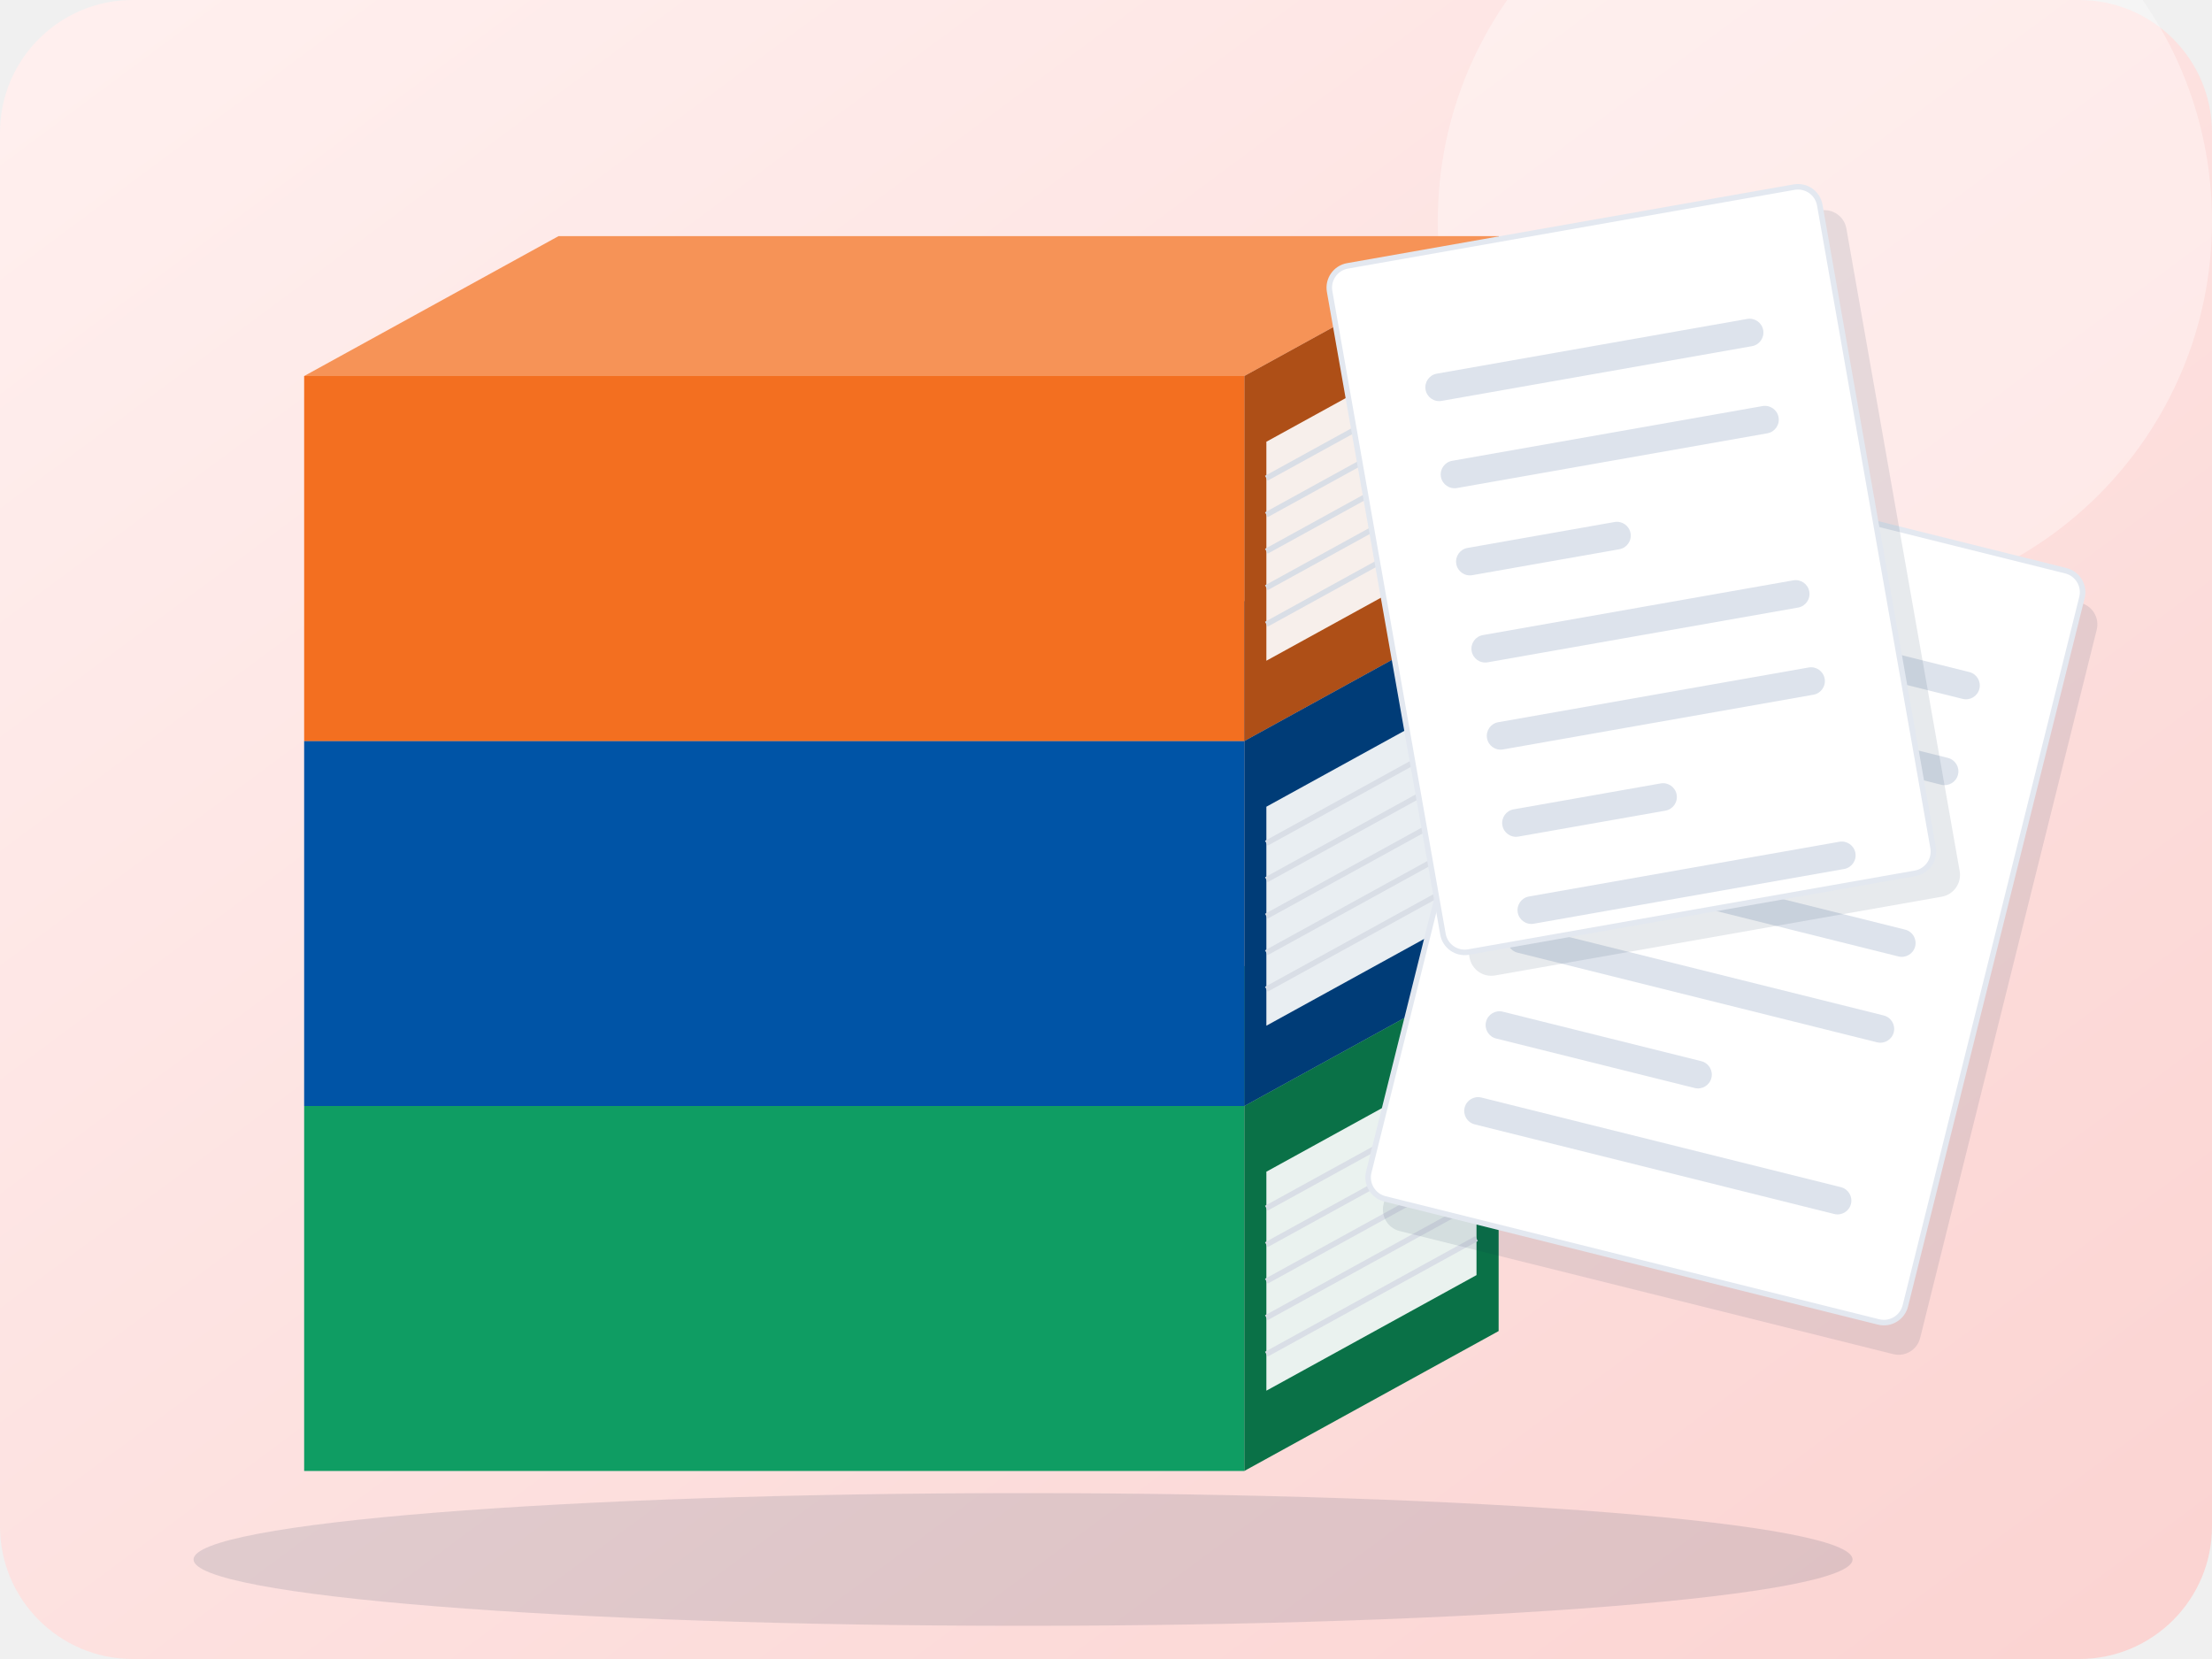
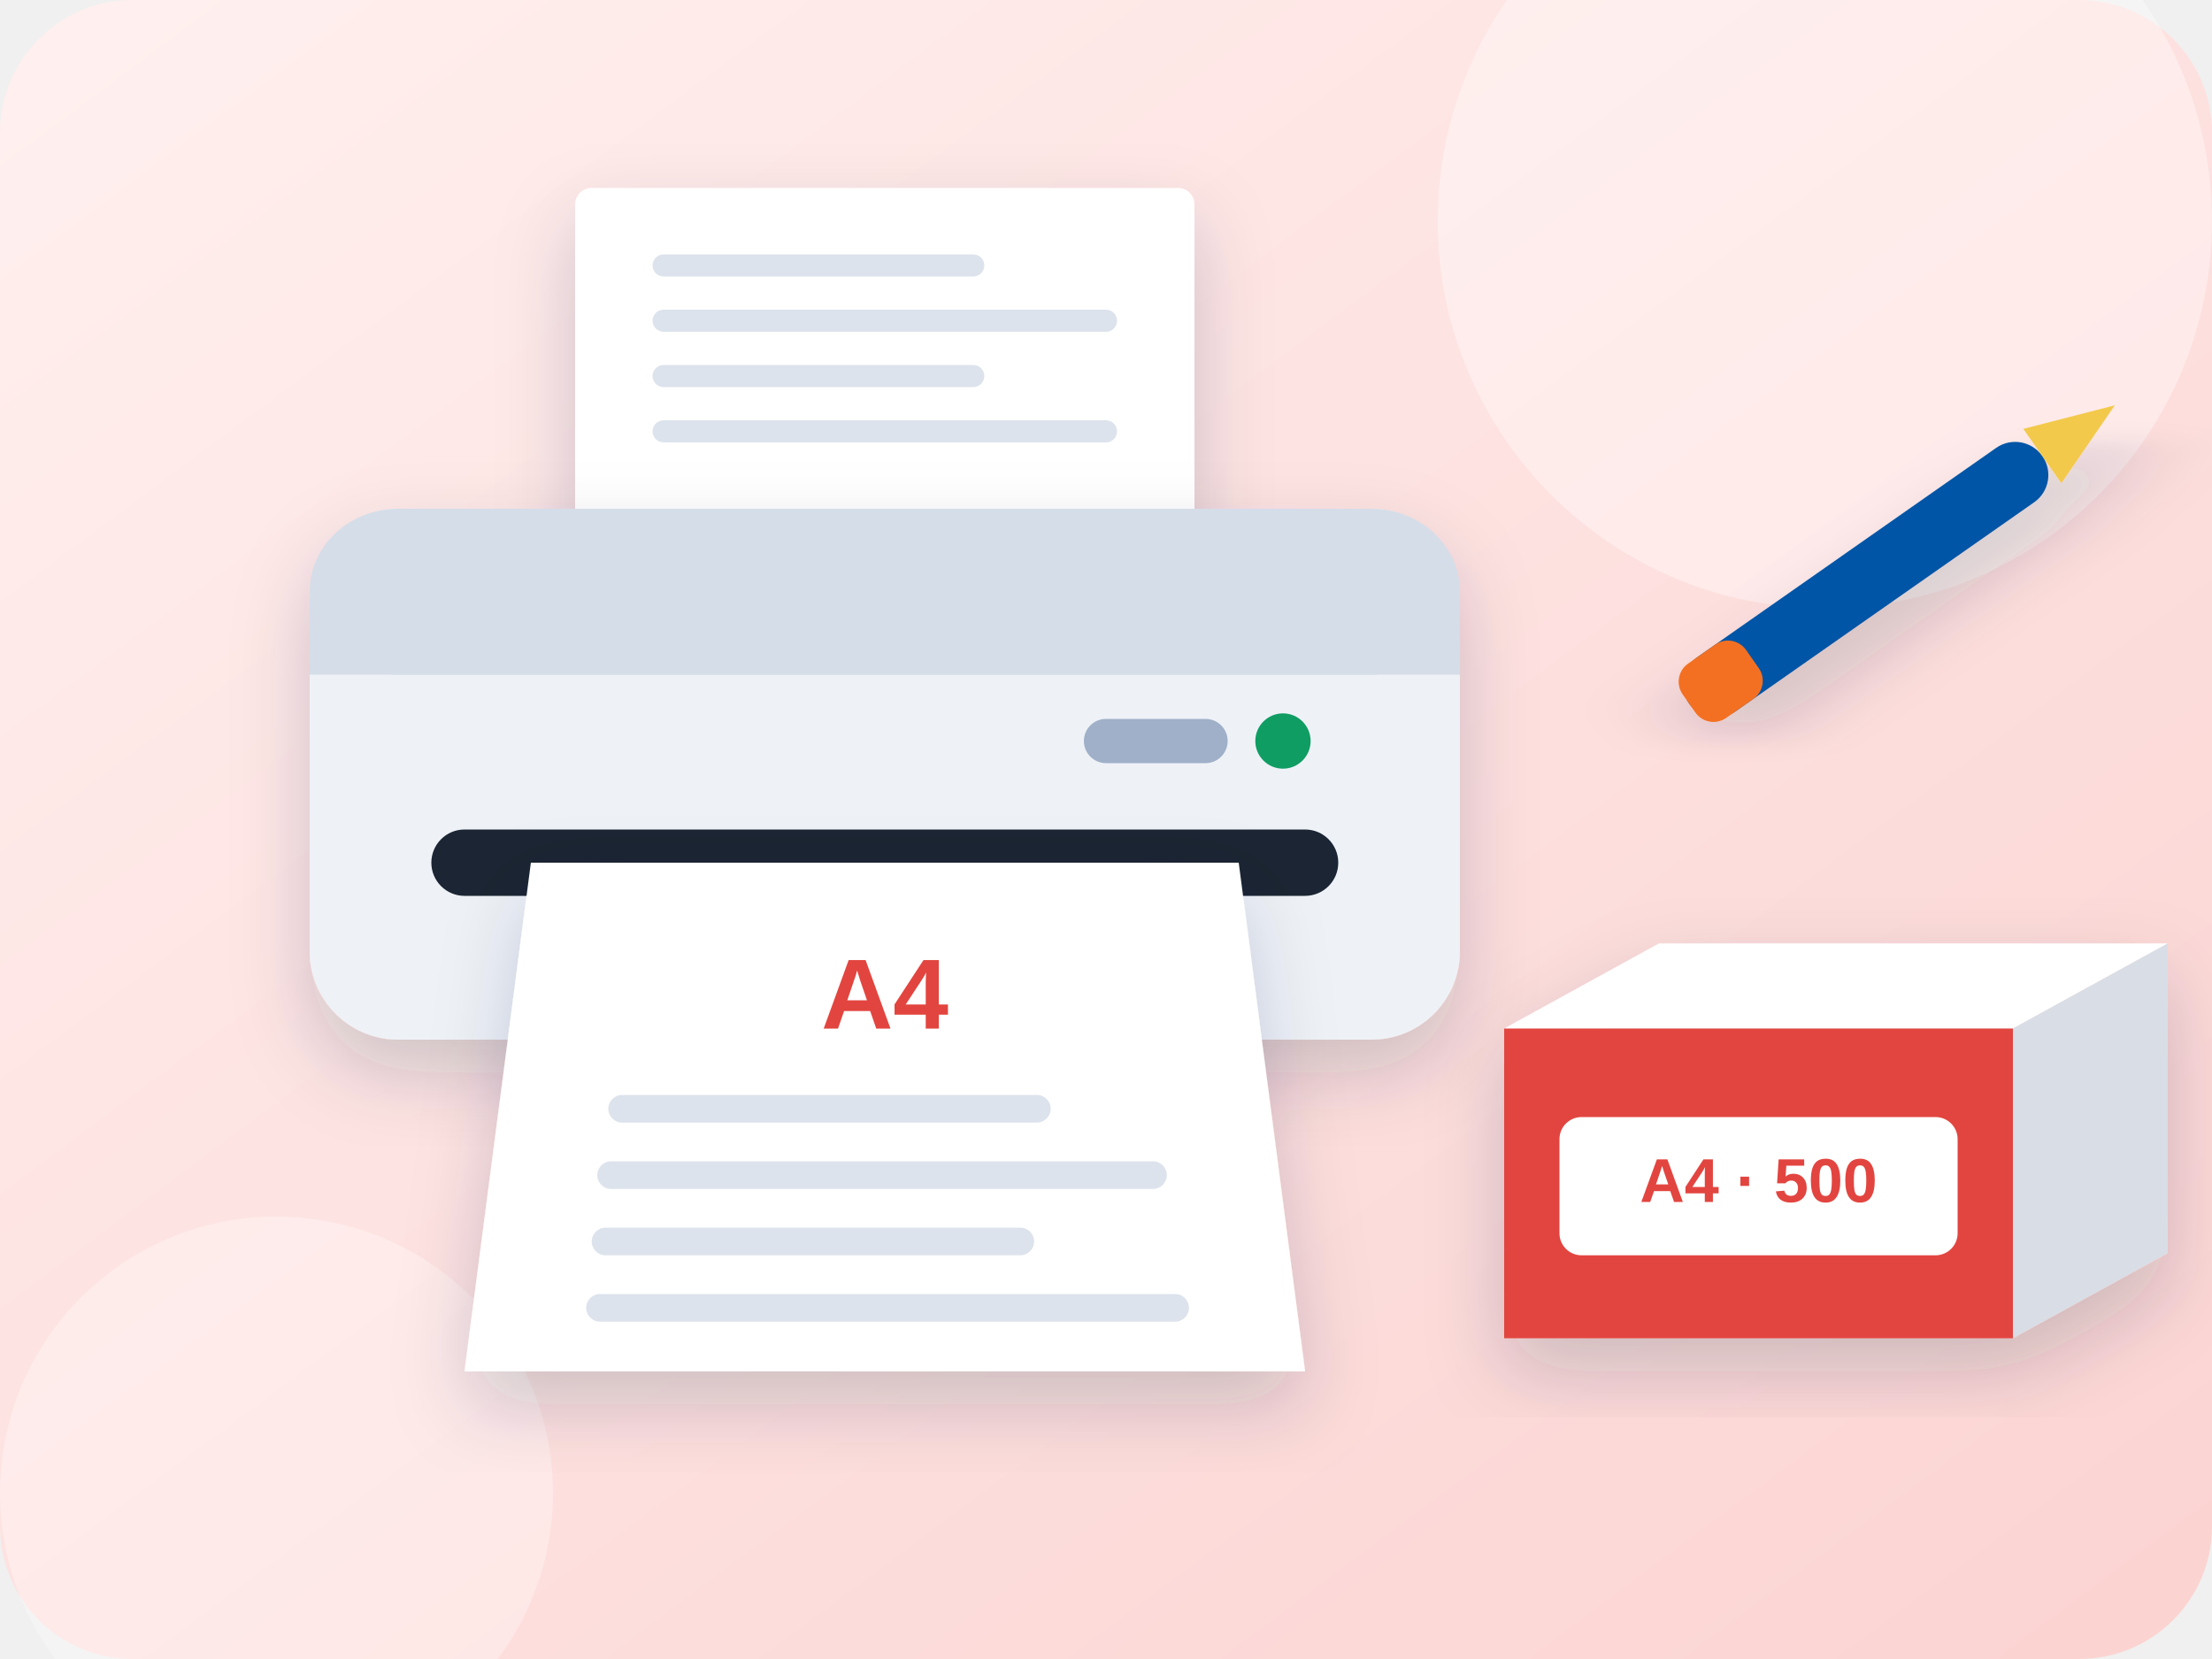
- <svg xmlns="http://www.w3.org/2000/svg" viewBox="0 -20 400 300" role="img" aria-label="Stack of A4 paper reams with loose sheets">
+ <svg xmlns="http://www.w3.org/2000/svg" viewBox="0 0 400 300" role="img" aria-label="Printer printing an A4 sheet next to a ream of A4 paper">
  <defs>
    <linearGradient id="gs" x1="0" y1="0" x2="1" y2="1">
      <stop offset="0" stop-color="#fff0ef" />
      <stop offset="1" stop-color="#fbd3d1" />
    </linearGradient>
+     <filter id="sh" x="-20%" y="-20%" width="140%" height="140%">
+       <feDropShadow dx="0" dy="6" stdDeviation="7" flood-color="#0a2547" flood-opacity="0.18" />
+     </filter>
  </defs>
-   <rect x="0" y="-20" width="400" height="300" rx="24" fill="url(#gs)" />
-   <circle cx="330" cy="20" r="70" fill="#fff" opacity="0.35" />
-   <ellipse cx="185" cy="262" rx="150" ry="12" fill="#0a2547" opacity="0.12" />
-   <path d="M55,180 l46,-25.3 h170 l-46,25.3 z" fill="#4bb58a" />
-   <path d="M225,180 l46,-25.3 v66 l-46,25.3 z" fill="#0a7147" />
-   <rect x="55" y="180" width="170" height="66" fill="#0f9d63" />
-   <path d="M229,191.88 l38,-20.9 v39.6 l-38,20.9 z" fill="#fdfdfd" opacity="0.92" />
-   <path d="M229,198.48 l38,-20.9" stroke="#d9dee6" stroke-width="1" />
-   <path d="M229,205.08 l38,-20.9" stroke="#d9dee6" stroke-width="1" />
-   <path d="M229,211.68 l38,-20.9" stroke="#d9dee6" stroke-width="1" />
-   <path d="M229,218.28 l38,-20.9" stroke="#d9dee6" stroke-width="1" />
-   <path d="M229,224.88 l38,-20.9" stroke="#d9dee6" stroke-width="1" />
-   <path d="M55,114 l46,-25.3 h170 l-46,25.3 z" fill="#3f7ebc" />
-   <path d="M225,114 l46,-25.3 v66 l-46,25.3 z" fill="#003c77" />
-   <rect x="55" y="114" width="170" height="66" fill="#0054a6" />
-   <path d="M229,125.88 l38,-20.9 v39.6 l-38,20.9 z" fill="#fdfdfd" opacity="0.92" />
-   <path d="M229,132.48 l38,-20.9" stroke="#d9dee6" stroke-width="1" />
-   <path d="M229,139.08 l38,-20.9" stroke="#d9dee6" stroke-width="1" />
-   <path d="M229,145.68 l38,-20.9" stroke="#d9dee6" stroke-width="1" />
-   <path d="M229,152.28 l38,-20.9" stroke="#d9dee6" stroke-width="1" />
-   <path d="M229,158.88 l38,-20.9" stroke="#d9dee6" stroke-width="1" />
-   <path d="M55,48 l46,-25.3 h170 l-46,25.3 z" fill="#f69357" />
-   <path d="M225,48 l46,-25.3 v66 l-46,25.3 z" fill="#ae4f17" />
-   <rect x="55" y="48" width="170" height="66" fill="#f36f20" />
-   <path d="M229,59.88 l38,-20.9 v39.6 l-38,20.9 z" fill="#fdfdfd" opacity="0.92" />
-   <path d="M229,66.48 l38,-20.9" stroke="#d9dee6" stroke-width="1" />
-   <path d="M229,73.08 l38,-20.9" stroke="#d9dee6" stroke-width="1" />
-   <path d="M229,79.68 l38,-20.9" stroke="#d9dee6" stroke-width="1" />
-   <path d="M229,86.28 l38,-20.9" stroke="#d9dee6" stroke-width="1" />
-   <path d="M229,92.88 l38,-20.9" stroke="#d9dee6" stroke-width="1" />
-   <g transform="rotate(14 312.0 140.0)">
-     <rect x="266" y="75" width="100" height="140" rx="4" fill="#0a2547" opacity="0.10" />
-     <rect x="262" y="70" width="100" height="140" rx="4" fill="#fff" stroke="#e3e8f0" />
-     <rect x="276" y="92" width="72" height="5" rx="2.5" fill="#dde3ec" />
-     <rect x="276" y="108" width="72" height="5" rx="2.5" fill="#dde3ec" />
-     <rect x="276" y="124" width="42" height="5" rx="2.5" fill="#dde3ec" />
-     <rect x="276" y="140" width="72" height="5" rx="2.5" fill="#dde3ec" />
-     <rect x="276" y="156" width="72" height="5" rx="2.5" fill="#dde3ec" />
-     <rect x="276" y="172" width="42" height="5" rx="2.5" fill="#dde3ec" />
-     <rect x="276" y="188" width="72" height="5" rx="2.5" fill="#dde3ec" />
+   <rect width="400" height="300" rx="24" fill="url(#gs)" />
+   <circle cx="330" cy="40" r="70" fill="#fff" opacity="0.35" />
+   <circle cx="50" cy="270" r="50" fill="#fff" opacity="0.3" />
+   <g filter="url(#sh)">
+     <rect x="104" y="34" width="112" height="70" rx="3" fill="#fff" />
  </g>
-   <g transform="rotate(-10 295.0 83.0)">
-     <rect x="254" y="25" width="90" height="126" rx="4" fill="#0a2547" opacity="0.10" />
-     <rect x="250" y="20" width="90" height="126" rx="4" fill="#fff" stroke="#e3e8f0" />
-     <rect x="264" y="42" width="62" height="5" rx="2.5" fill="#dde3ec" />
-     <rect x="264" y="58" width="62" height="5" rx="2.5" fill="#dde3ec" />
-     <rect x="264" y="74" width="32" height="5" rx="2.5" fill="#dde3ec" />
-     <rect x="264" y="90" width="62" height="5" rx="2.5" fill="#dde3ec" />
-     <rect x="264" y="106" width="62" height="5" rx="2.5" fill="#dde3ec" />
-     <rect x="264" y="122" width="32" height="5" rx="2.5" fill="#dde3ec" />
-     <rect x="264" y="138" width="62" height="5" rx="2.5" fill="#dde3ec" />
+   <rect x="118" y="46" width="60" height="4" rx="2" fill="#dde3ec" />
+   <rect x="118" y="56" width="84" height="4" rx="2" fill="#dde3ec" />
+   <rect x="118" y="66" width="60" height="4" rx="2" fill="#dde3ec" />
+   <rect x="118" y="76" width="84" height="4" rx="2" fill="#dde3ec" />
+   <g filter="url(#sh)">
+     <rect x="56" y="92" width="208" height="96" rx="16" fill="#eef2f7" />
+   </g>
+   <rect x="56" y="92" width="208" height="30" rx="16" fill="#d5dde8" />
+   <rect x="56" y="108" width="208" height="14" fill="#d5dde8" />
+   <rect x="78" y="150" width="164" height="12" rx="6" fill="#1b2533" />
+   <circle cx="232" cy="134" r="5" fill="#0f9d63" />
+   <rect x="196" y="130" width="26" height="8" rx="4" fill="#9fb0c8" />
+   <g filter="url(#sh)">
+     <path d="M96 156 h128 l12 92 h-152 z" fill="#fff" />
+   </g>
+   <text x="160" y="186" text-anchor="middle" font-family="Poppins,Arial,sans-serif" font-size="18" font-weight="800" fill="#e2453f">A4</text>
+   <rect x="110" y="198" width="80" height="5" rx="2.5" fill="#dde3ec" />
+   <rect x="108" y="210" width="103" height="5" rx="2.5" fill="#dde3ec" />
+   <rect x="107" y="222" width="80" height="5" rx="2.5" fill="#dde3ec" />
+   <rect x="106" y="234" width="109" height="5" rx="2.5" fill="#dde3ec" />
+   <g filter="url(#sh)">
+     <path d="M272,186 l28,-15.4 h92 l-28,15.4 z" fill="#fff" />
+     <path d="M364,186 l28,-15.4 v56 l-28,15.4 z" fill="#d9dee6" />
+     <rect x="272" y="186" width="92" height="56" fill="#e2453f" />
+     <rect x="282" y="202" width="72" height="25" rx="4" fill="#fff" />
+     <text x="318.0" y="217.36" text-anchor="middle" font-family="Poppins,Arial,sans-serif" font-size="11.2" font-weight="800" fill="#e2453f">A4 · 500</text>
+   </g>
+   <g transform="rotate(-35 330 110)" filter="url(#sh)">
+     <rect x="300" y="104" width="78" height="12" rx="6" fill="#0054a6" />
+     <path d="M378 104 l16 6 l-16 6 z" fill="#f2c94c" />
+     <rect x="300" y="104" width="14" height="12" rx="4" fill="#f36f20" />
  </g>
</svg>
